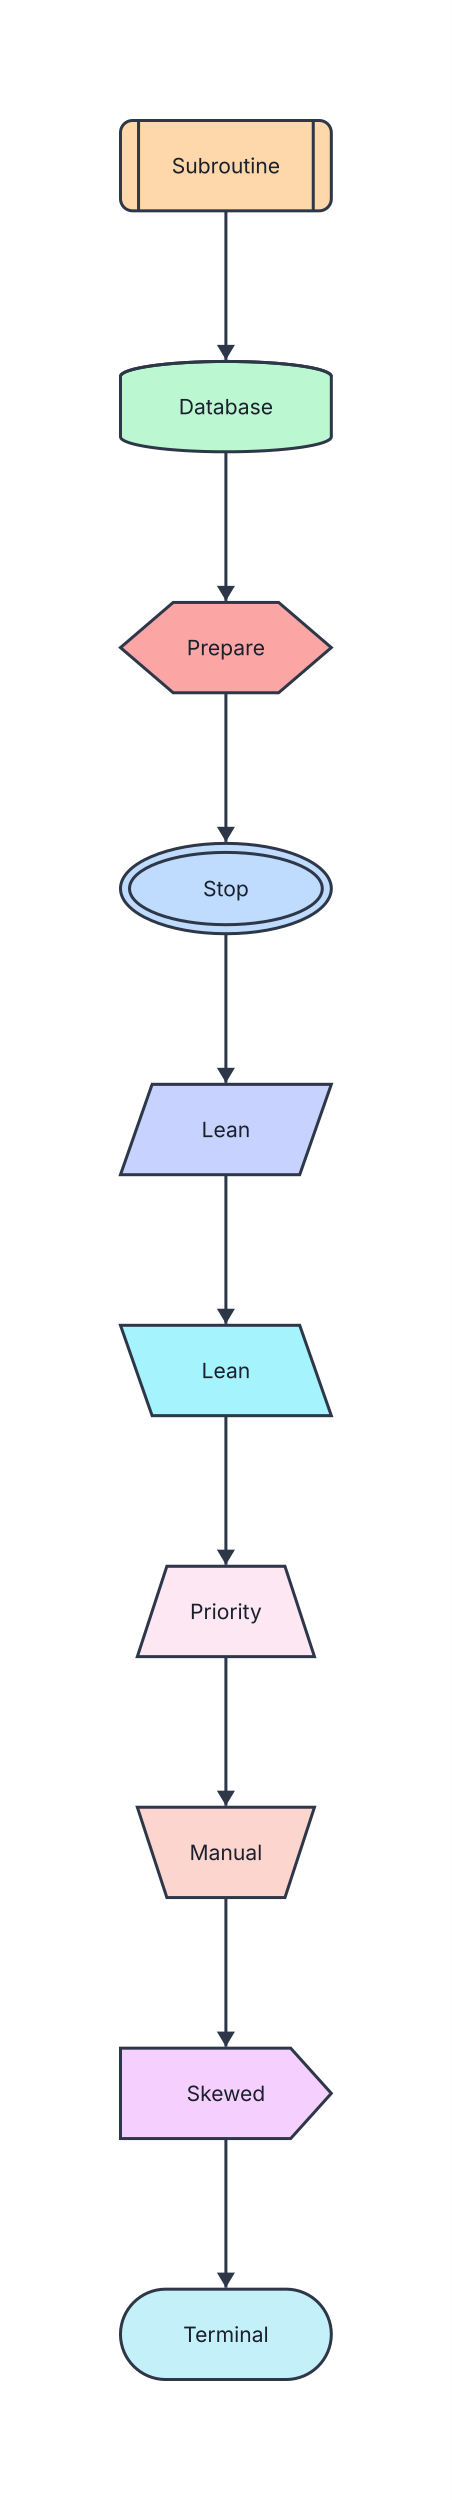
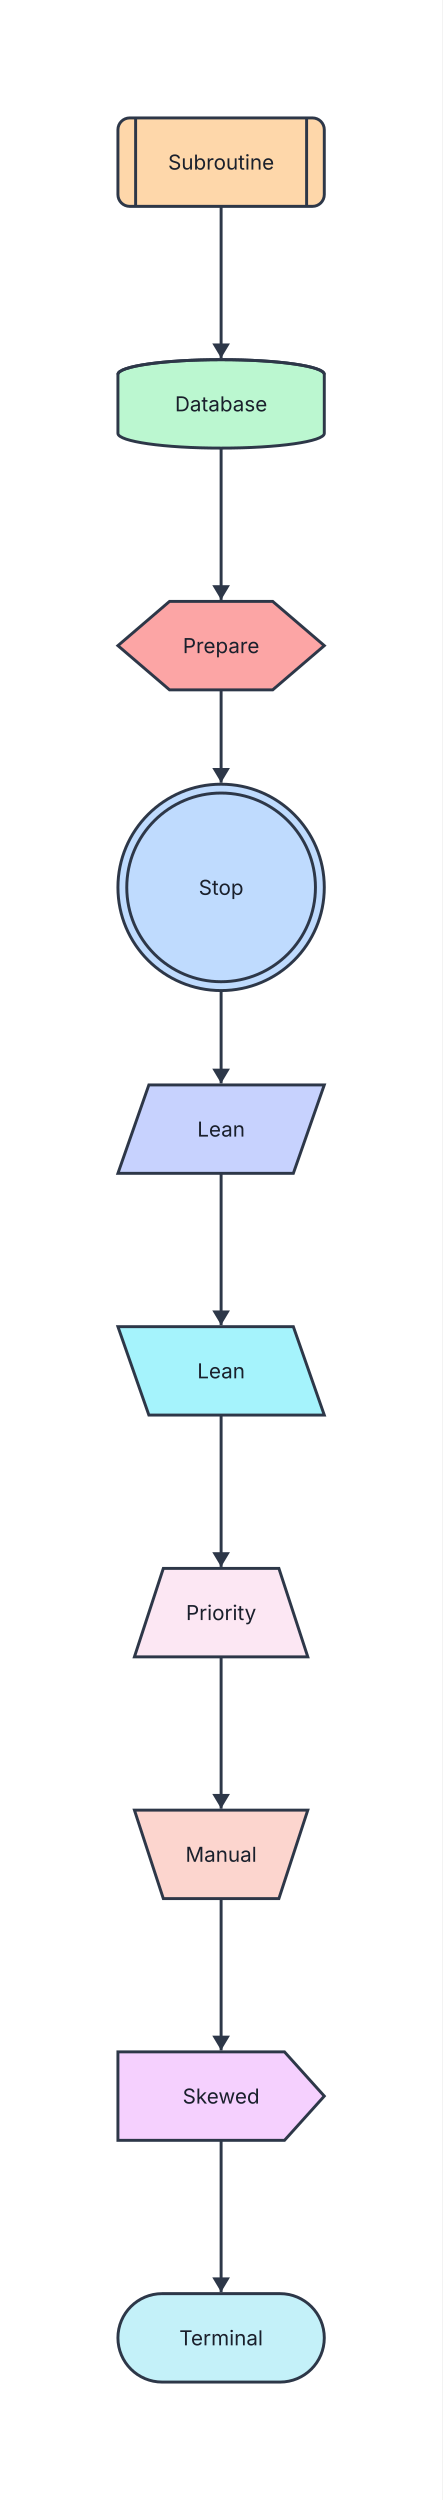
- <svg xmlns="http://www.w3.org/2000/svg" width="300" height="1660" viewBox="0 0 300 1660" font-family="Inter, system-ui, sans-serif">
+ <svg xmlns="http://www.w3.org/2000/svg" width="300" height="1696" viewBox="0 0 300 1696" font-family="Inter, system-ui, sans-serif">
  <defs>
    <marker id="arrow-end" markerWidth="8" markerHeight="8" refX="6" refY="4" orient="auto" markerUnits="strokeWidth">
      <path d="M1,1 L6,4 L1,7 z" fill="context-stroke" />
    </marker>
    <marker id="arrow-start" markerWidth="8" markerHeight="8" refX="2" refY="4" orient="auto" markerUnits="strokeWidth">
      <path d="M7,1 L2,4 L7,7 z" fill="context-stroke" />
    </marker>
  </defs>
  <rect width="100%" height="100%" fill="white" />
-   <line x1="150.0" y1="140.0" x2="150.0" y2="239.0" stroke="#2d3748" stroke-width="2" marker-end="url(#arrow-end)" />
-   <line x1="150.0" y1="300.0" x2="150.0" y2="399.0" stroke="#2d3748" stroke-width="2" marker-end="url(#arrow-end)" />
-   <line x1="150.0" y1="460.0" x2="150.0" y2="559.0" stroke="#2d3748" stroke-width="2" marker-end="url(#arrow-end)" />
-   <line x1="150.0" y1="620.0" x2="150.0" y2="719.0" stroke="#2d3748" stroke-width="2" marker-end="url(#arrow-end)" />
-   <line x1="150.0" y1="780.0" x2="150.0" y2="879.0" stroke="#2d3748" stroke-width="2" marker-end="url(#arrow-end)" />
-   <line x1="150.0" y1="940.0" x2="150.0" y2="1039.0" stroke="#2d3748" stroke-width="2" marker-end="url(#arrow-end)" />
-   <line x1="150.0" y1="1100.0" x2="150.0" y2="1199.0" stroke="#2d3748" stroke-width="2" marker-end="url(#arrow-end)" />
-   <line x1="150.0" y1="1260.0" x2="150.0" y2="1359.0" stroke="#2d3748" stroke-width="2" marker-end="url(#arrow-end)" />
-   <line x1="150.0" y1="1420.0" x2="150.0" y2="1519.0" stroke="#2d3748" stroke-width="2" marker-end="url(#arrow-end)" />
-   <polygon points="101.0,720.0 220.0,720.0 199.0,780.0 80.0,780.0" fill="#c7d2fe" stroke="#2d3748" stroke-width="2" />
-   <text x="150.0" y="750.0" fill="#1a202c" font-size="14" text-anchor="middle" dominant-baseline="middle">Lean</text>
-   <path d="M80.0,250.0 A70.0,10.0 0 0 1 220.0,250.0 L220.0,290.0 A70.0,10.0 0 0 1 80.0,290.0 Z" fill="#bbf7d0" stroke="#2d3748" stroke-width="2" />
-   <path d="M80.0,250.0 A70.0,10.0 0 0 1 220.0,250.0" fill="none" stroke="#2d3748" stroke-width="2" />
-   <text x="150.0" y="270.0" fill="#1a202c" font-size="14" text-anchor="middle" dominant-baseline="middle">Database</text>
-   <polygon points="91.2,1200.0 208.8,1200.0 189.2,1260.0 110.8,1260.0" fill="#fcd5ce" stroke="#2d3748" stroke-width="2" />
-   <text x="150.0" y="1230.0" fill="#1a202c" font-size="14" text-anchor="middle" dominant-baseline="middle">Manual</text>
-   <polygon points="80.0,880.0 199.0,880.0 220.0,940.0 101.0,940.0" fill="#a5f3fc" stroke="#2d3748" stroke-width="2" />
-   <text x="150.0" y="910.0" fill="#1a202c" font-size="14" text-anchor="middle" dominant-baseline="middle">Lean</text>
-   <ellipse cx="150.0" cy="590.0" rx="70.0" ry="30.0" fill="#bfdbfe" stroke="#2d3748" stroke-width="2" />
-   <ellipse cx="150.0" cy="590.0" rx="64.0" ry="24.0" fill="none" stroke="#2d3748" stroke-width="2" />
-   <text x="150.0" y="590.0" fill="#1a202c" font-size="14" text-anchor="middle" dominant-baseline="middle">Stop</text>
+   <line x1="150.0" y1="140.0" x2="150.0" y2="243.0" stroke="#2d3748" stroke-width="2" marker-end="url(#arrow-end)" />
+   <line x1="150.0" y1="304.0" x2="150.0" y2="407.0" stroke="#2d3748" stroke-width="2" marker-end="url(#arrow-end)" />
+   <line x1="150.0" y1="468.0" x2="150.0" y2="531.0" stroke="#2d3748" stroke-width="2" marker-end="url(#arrow-end)" />
+   <line x1="150.0" y1="672.0" x2="150.0" y2="735.0" stroke="#2d3748" stroke-width="2" marker-end="url(#arrow-end)" />
+   <line x1="150.0" y1="796.0" x2="150.0" y2="899.0" stroke="#2d3748" stroke-width="2" marker-end="url(#arrow-end)" />
+   <line x1="150.0" y1="960.0" x2="150.0" y2="1063.0" stroke="#2d3748" stroke-width="2" marker-end="url(#arrow-end)" />
+   <line x1="150.0" y1="1124.0" x2="150.0" y2="1227.0" stroke="#2d3748" stroke-width="2" marker-end="url(#arrow-end)" />
+   <line x1="150.0" y1="1288.0" x2="150.0" y2="1391.0" stroke="#2d3748" stroke-width="2" marker-end="url(#arrow-end)" />
+   <line x1="150.0" y1="1452.0" x2="150.0" y2="1555.0" stroke="#2d3748" stroke-width="2" marker-end="url(#arrow-end)" />
+   <ellipse cx="150.0" cy="602.0" rx="70.0" ry="70.0" fill="#bfdbfe" stroke="#2d3748" stroke-width="2" />
+   <ellipse cx="150.0" cy="602.0" rx="64.0" ry="64.0" fill="none" stroke="#2d3748" stroke-width="2" />
+   <text x="150.0" y="602.0" fill="#1a202c" font-size="14" text-anchor="middle" dominant-baseline="middle">Stop</text>
+   <polygon points="91.2,1228.0 208.8,1228.0 189.2,1288.0 110.8,1288.0" fill="#fcd5ce" stroke="#2d3748" stroke-width="2" />
+   <text x="150.0" y="1258.0" fill="#1a202c" font-size="14" text-anchor="middle" dominant-baseline="middle">Manual</text>
+   <path d="M80.0,254.0 A70.0,10.0 0 0 1 220.0,254.0 L220.0,294.0 A70.0,10.0 0 0 1 80.0,294.0 Z" fill="#bbf7d0" stroke="#2d3748" stroke-width="2" />
+   <path d="M80.0,254.0 A70.0,10.0 0 0 1 220.0,254.0" fill="none" stroke="#2d3748" stroke-width="2" />
+   <text x="150.0" y="274.0" fill="#1a202c" font-size="14" text-anchor="middle" dominant-baseline="middle">Database</text>
+   <polygon points="101.0,736.0 220.0,736.0 199.0,796.0 80.0,796.0" fill="#c7d2fe" stroke="#2d3748" stroke-width="2" />
+   <text x="150.0" y="766.0" fill="#1a202c" font-size="14" text-anchor="middle" dominant-baseline="middle">Lean</text>
+   <polygon points="80.0,900.0 199.0,900.0 220.0,960.0 101.0,960.0" fill="#a5f3fc" stroke="#2d3748" stroke-width="2" />
+   <text x="150.0" y="930.0" fill="#1a202c" font-size="14" text-anchor="middle" dominant-baseline="middle">Lean</text>
+   <rect x="80.0" y="1556.0" width="140.0" height="60.0" rx="30" ry="30" fill="#c4f1f9" stroke="#2d3748" stroke-width="2" />
+   <text x="150.0" y="1586.0" fill="#1a202c" font-size="14" text-anchor="middle" dominant-baseline="middle">Terminal</text>
  <rect x="80.0" y="80.0" width="140.0" height="60.0" rx="8" ry="8" fill="#fed7aa" stroke="#2d3748" stroke-width="2" />
  <line x1="92.0" y1="80.0" x2="92.0" y2="140.0" stroke="#2d3748" stroke-width="2" />
  <line x1="208.0" y1="80.0" x2="208.0" y2="140.0" stroke="#2d3748" stroke-width="2" />
  <text x="150.0" y="110.0" fill="#1a202c" font-size="14" text-anchor="middle" dominant-baseline="middle">Subroutine</text>
-   <polygon points="110.8,1040.0 189.2,1040.0 208.8,1100.0 91.2,1100.0" fill="#fce7f3" stroke="#2d3748" stroke-width="2" />
-   <text x="150.0" y="1070.0" fill="#1a202c" font-size="14" text-anchor="middle" dominant-baseline="middle">Priority</text>
-   <polygon points="115.0,400.0 185.0,400.0 220.0,430.0 185.0,460.0 115.0,460.0 80.0,430.0" fill="#fca5a5" stroke="#2d3748" stroke-width="2" />
-   <text x="150.0" y="430.0" fill="#1a202c" font-size="14" text-anchor="middle" dominant-baseline="middle">Prepare</text>
-   <polygon points="80.0,1360.0 193.0,1360.0 220.0,1390.0 193.0,1420.0 80.0,1420.0" fill="#f5d0fe" stroke="#2d3748" stroke-width="2" />
-   <text x="150.0" y="1390.0" fill="#1a202c" font-size="14" text-anchor="middle" dominant-baseline="middle">Skewed</text>
-   <rect x="80.0" y="1520.0" width="140.0" height="60.0" rx="30" ry="30" fill="#c4f1f9" stroke="#2d3748" stroke-width="2" />
-   <text x="150.0" y="1550.0" fill="#1a202c" font-size="14" text-anchor="middle" dominant-baseline="middle">Terminal</text>
+   <polygon points="110.8,1064.0 189.2,1064.0 208.8,1124.0 91.2,1124.0" fill="#fce7f3" stroke="#2d3748" stroke-width="2" />
+   <text x="150.0" y="1094.0" fill="#1a202c" font-size="14" text-anchor="middle" dominant-baseline="middle">Priority</text>
+   <polygon points="115.0,408.0 185.0,408.0 220.0,438.0 185.0,468.0 115.0,468.0 80.0,438.0" fill="#fca5a5" stroke="#2d3748" stroke-width="2" />
+   <text x="150.0" y="438.0" fill="#1a202c" font-size="14" text-anchor="middle" dominant-baseline="middle">Prepare</text>
+   <polygon points="80.0,1392.0 193.0,1392.0 220.0,1422.0 193.0,1452.0 80.0,1452.0" fill="#f5d0fe" stroke="#2d3748" stroke-width="2" />
+   <text x="150.0" y="1422.0" fill="#1a202c" font-size="14" text-anchor="middle" dominant-baseline="middle">Skewed</text>
</svg>
